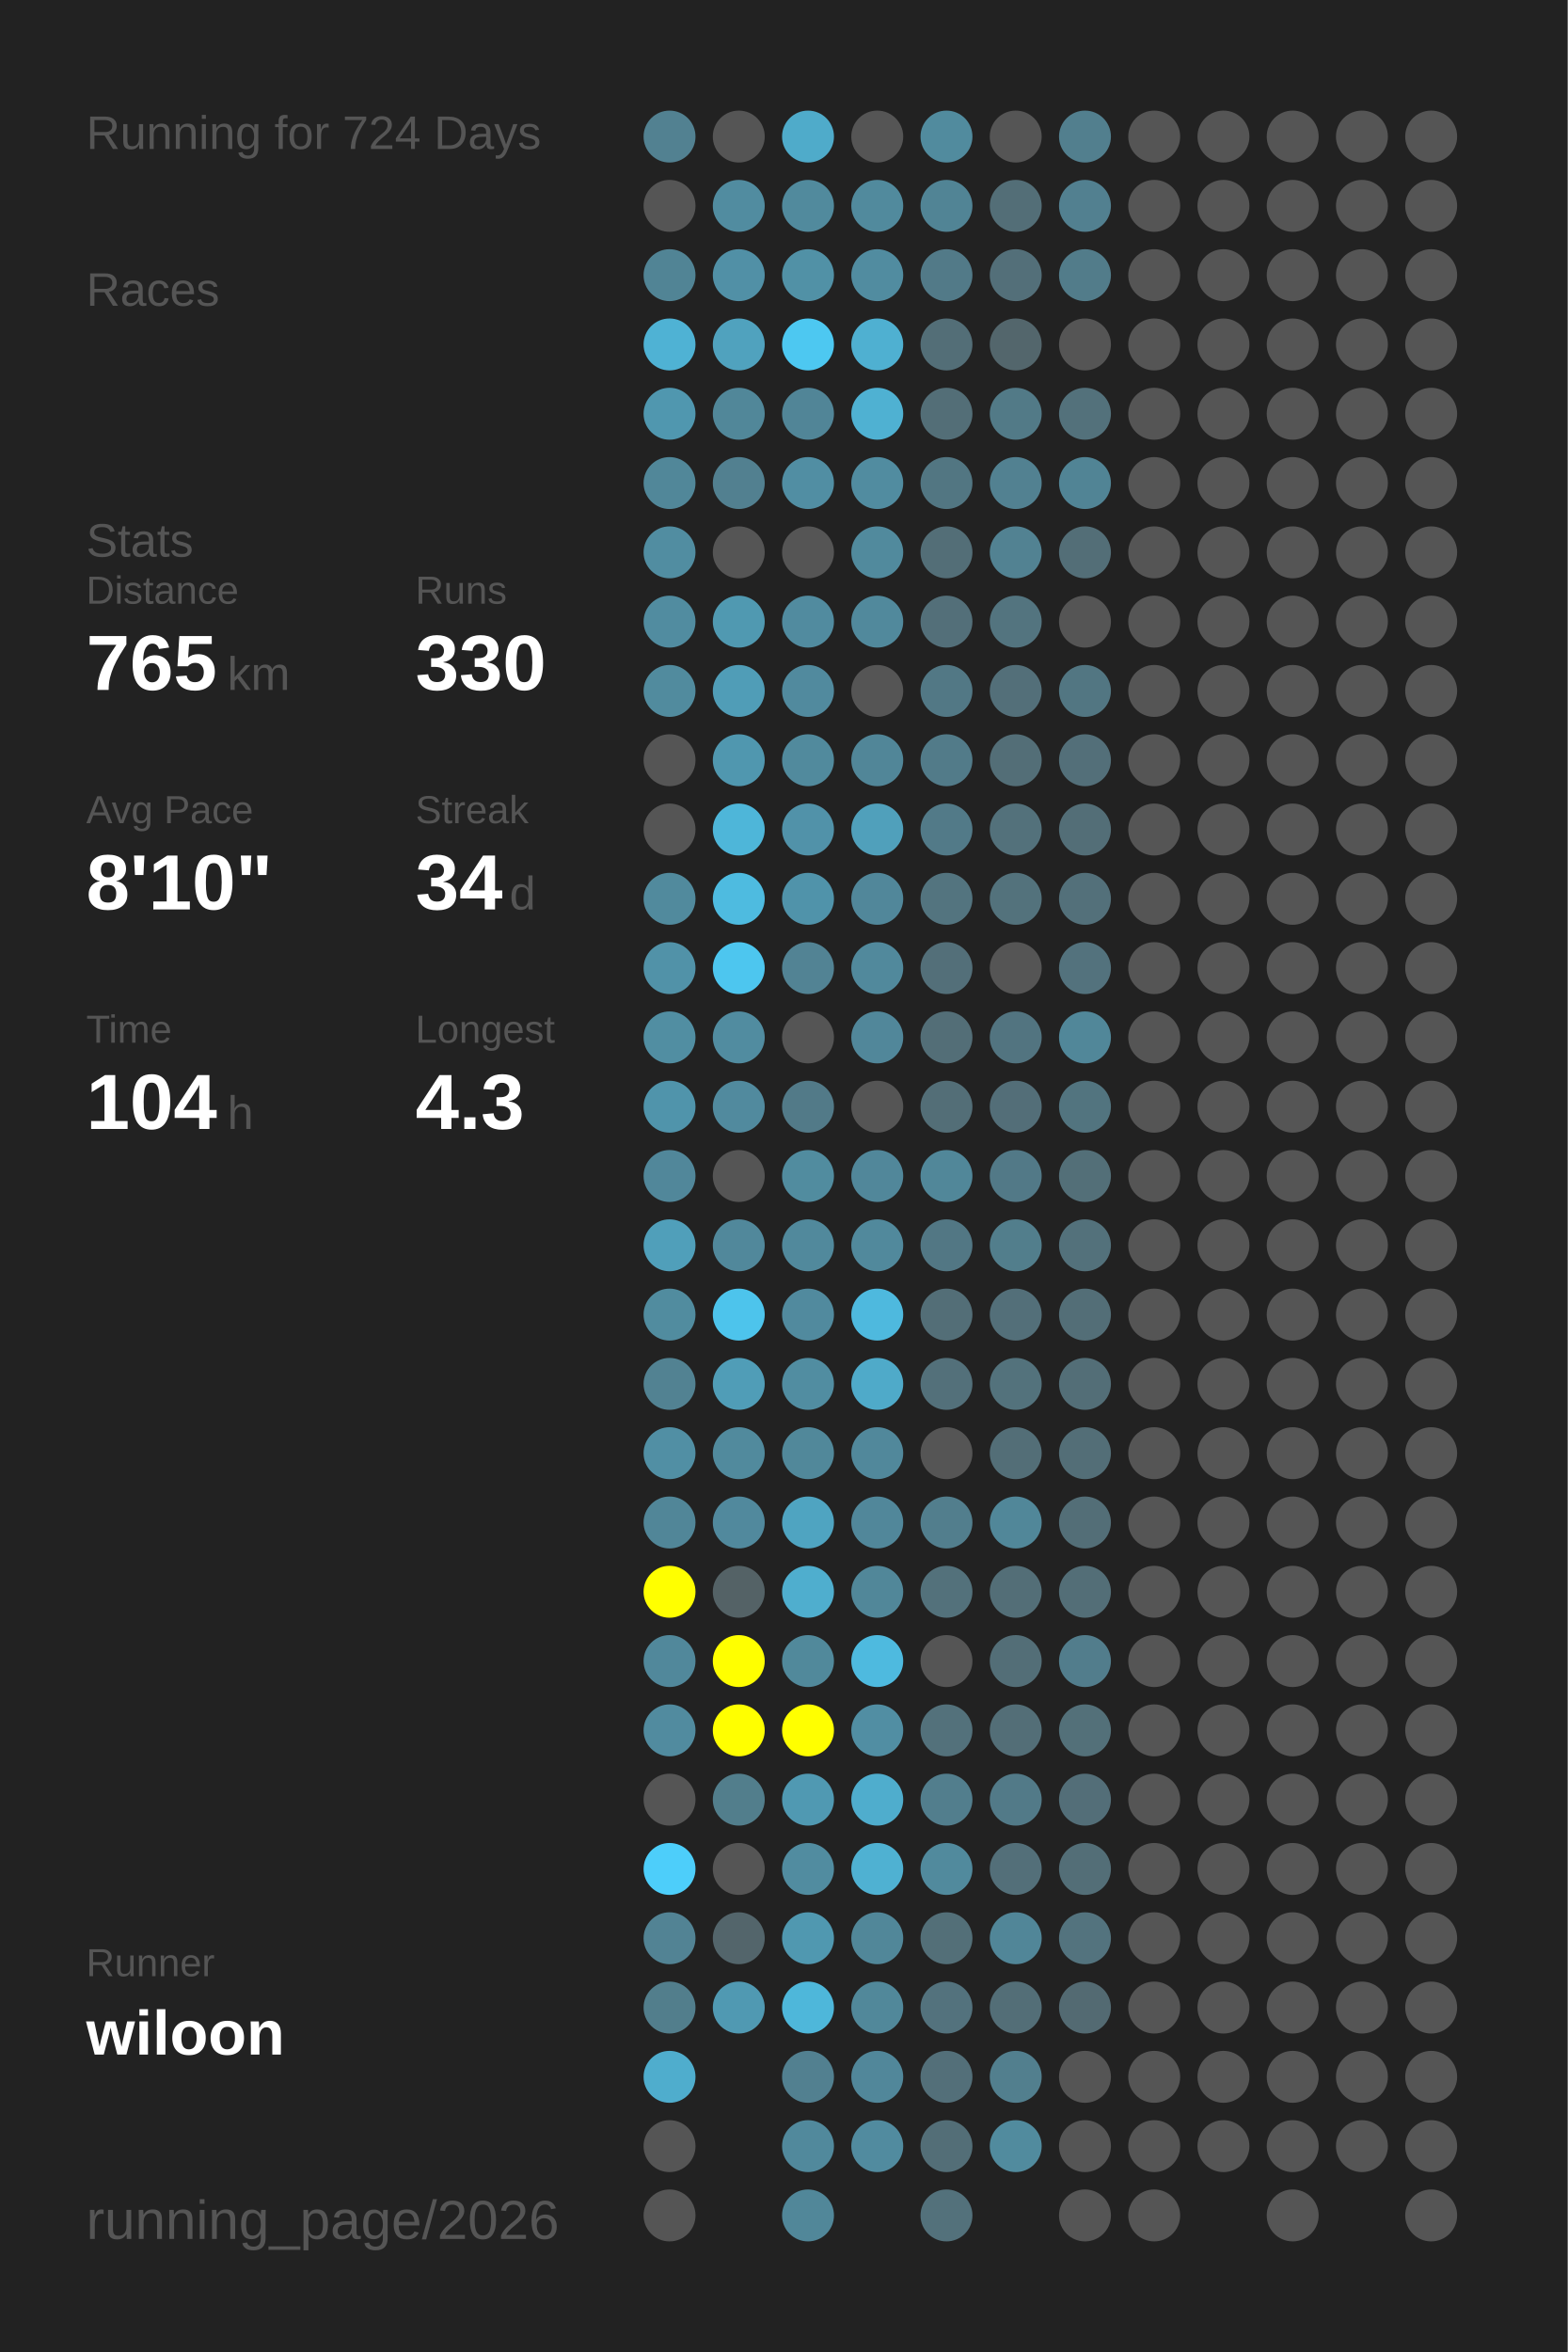
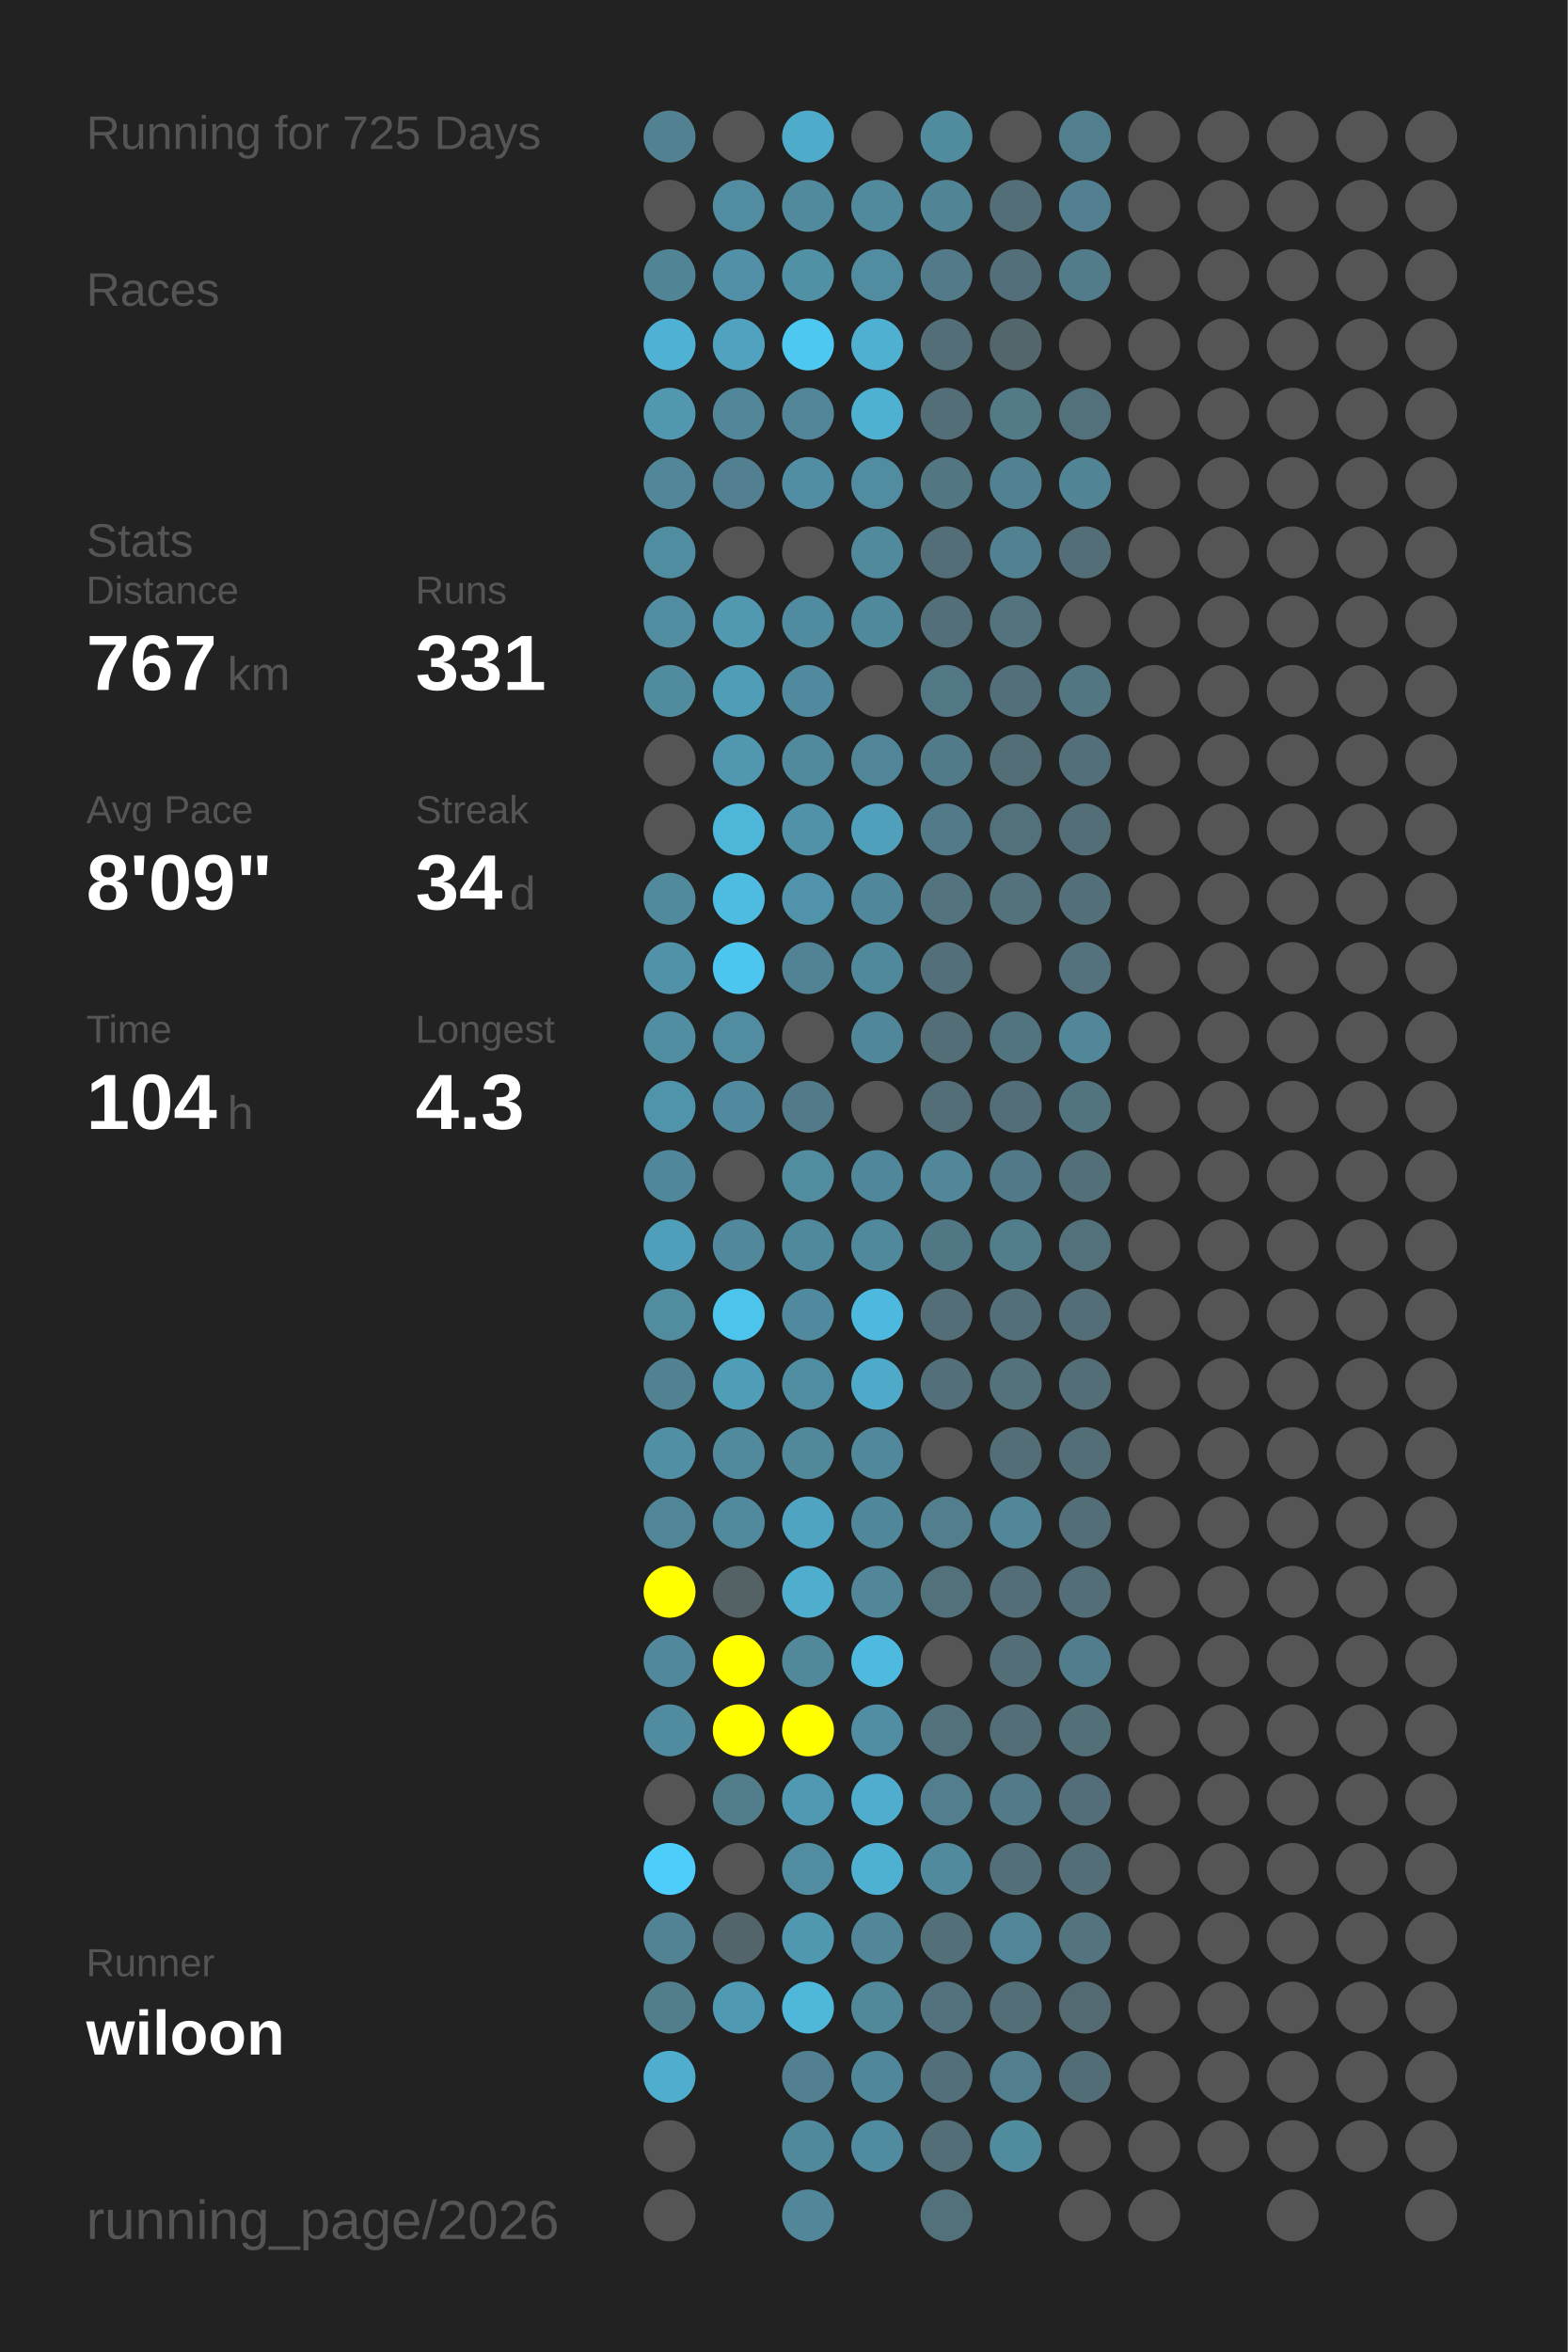
<svg xmlns="http://www.w3.org/2000/svg" baseProfile="full" height="300mm" version="1.1" viewBox="0,0,200,300" width="200mm">
  <defs />
  <rect fill="#222222" height="300" width="200" x="0" y="0" />
-   <text fill="#555555" style="font-size:6px; font-family:Arial;" x="11" y="19">Running for 724 Days</text>
+   <text fill="#555555" style="font-size:6px; font-family:Arial;" x="11" y="19">Running for 725 Days</text>
  <text fill="#555555" style="font-size:6px; font-family:Arial;" x="11" y="39">Races</text>
  <text fill="#555555" style="font-size:6px; font-family:Arial;" x="11" y="71">Stats</text>
  <text fill="#555555" style="font-size:5px; font-family:Arial;" x="11" y="77">Distance</text>
-   <text fill="#FFFFFF" style="font-size:10px; font-family:Arial; font-weight:bold;" x="11" y="88">765</text>
+   <text fill="#FFFFFF" style="font-size:10px; font-family:Arial; font-weight:bold;" x="11" y="88">767</text>
  <text fill="#555555" style="font-size:6px; font-family:Arial;" x="29" y="88">km</text>
  <text fill="#555555" style="font-size:5px; font-family:Arial;" x="53" y="77">Runs</text>
-   <text fill="#FFFFFF" style="font-size:10px; font-family:Arial; font-weight:bold;" x="53" y="88">330</text>
+   <text fill="#FFFFFF" style="font-size:10px; font-family:Arial; font-weight:bold;" x="53" y="88">331</text>
  <text fill="#555555" style="font-size:5px; font-family:Arial;" x="11" y="105">Avg Pace</text>
-   <text fill="#FFFFFF" style="font-size:10px; font-family:Arial; font-weight:bold;" x="11" y="116">8'10"</text>
+   <text fill="#FFFFFF" style="font-size:10px; font-family:Arial; font-weight:bold;" x="11" y="116">8'09"</text>
  <text fill="#555555" style="font-size:5px; font-family:Arial;" x="53" y="105">Streak</text>
  <text fill="#FFFFFF" style="font-size:10px; font-family:Arial; font-weight:bold;" x="53" y="116">34</text>
  <text fill="#555555" style="font-size:6px; font-family:Arial;" x="65" y="116">d</text>
  <text fill="#555555" style="font-size:5px; font-family:Arial;" x="11" y="133">Time</text>
  <text fill="#FFFFFF" style="font-size:10px; font-family:Arial; font-weight:bold;" x="11" y="144">104</text>
  <text fill="#555555" style="font-size:6px; font-family:Arial;" x="29" y="144">h</text>
  <text fill="#555555" style="font-size:5px; font-family:Arial;" x="53" y="133">Longest</text>
  <text fill="#FFFFFF" style="font-size:10px; font-family:Arial; font-weight:bold;" x="53" y="144">4.3</text>
  <text fill="#555555" style="font-size:5px; font-family:Arial;" x="11" y="252.065">Runner</text>
  <text fill="#FFFFFF" style="font-size:8px; font-family:Arial; font-weight:bold;" x="11" y="262.065">wiloon</text>
  <text fill="#555555" style="font-size:7px; font-family:Arial;" x="11" y="285.581">running_page/2026</text>
  <circle cx="85.417" cy="17.419" fill="#528191" r="3.312" />
  <circle cx="85.417" cy="26.258" fill="#555555" r="3.312" />
  <circle cx="85.417" cy="35.097" fill="#518495" r="3.312" />
  <circle cx="85.417" cy="43.935" fill="#4fb2d4" r="3.312" />
  <circle cx="85.417" cy="52.774" fill="#5097af" r="3.312" />
  <circle cx="85.417" cy="61.613" fill="#518799" r="3.312" />
  <circle cx="85.417" cy="70.452" fill="#518da1" r="3.312" />
  <circle cx="85.417" cy="79.29" fill="#518ca0" r="3.312" />
  <circle cx="85.417" cy="88.129" fill="#518b9e" r="3.312" />
  <circle cx="85.417" cy="96.968" fill="#555555" r="3.312" />
  <circle cx="85.417" cy="105.806" fill="#555555" r="3.312" />
  <circle cx="85.417" cy="114.645" fill="#518a9d" r="3.312" />
  <circle cx="85.417" cy="123.484" fill="#5192a8" r="3.312" />
  <circle cx="85.417" cy="132.323" fill="#518ea2" r="3.312" />
  <circle cx="85.417" cy="141.161" fill="#5094ab" r="3.312" />
  <circle cx="85.417" cy="150" fill="#51879a" r="3.312" />
  <circle cx="85.417" cy="158.839" fill="#509fba" r="3.312" />
  <circle cx="85.417" cy="167.677" fill="#518c9f" r="3.312" />
  <circle cx="85.417" cy="176.516" fill="#528292" r="3.312" />
  <circle cx="85.417" cy="185.355" fill="#518fa4" r="3.312" />
  <circle cx="85.417" cy="194.194" fill="#518698" r="3.312" />
  <circle cx="85.417" cy="203.032" fill="#FFFF00" r="3.312" />
  <circle cx="85.417" cy="211.871" fill="#51889b" r="3.312" />
  <circle cx="85.417" cy="220.71" fill="#518b9f" r="3.312" />
  <circle cx="85.417" cy="229.548" fill="#555555" r="3.312" />
  <circle cx="85.417" cy="238.387" fill="#4dcefa" r="3.312" />
  <circle cx="85.417" cy="247.226" fill="#528394" r="3.312" />
  <circle cx="85.417" cy="256.065" fill="#527e8c" r="3.312" />
  <circle cx="85.417" cy="264.903" fill="#4fadcd" r="3.312" />
  <circle cx="85.417" cy="273.742" fill="#555555" r="3.312" />
  <circle cx="85.417" cy="282.581" fill="#555555" r="3.312" />
  <circle cx="94.25" cy="17.419" fill="#555555" r="3.312" />
  <circle cx="94.25" cy="26.258" fill="#518ca0" r="3.312" />
  <circle cx="94.25" cy="35.097" fill="#5190a6" r="3.312" />
  <circle cx="94.25" cy="43.935" fill="#50a2be" r="3.312" />
  <circle cx="94.25" cy="52.774" fill="#518799" r="3.312" />
  <circle cx="94.25" cy="61.613" fill="#528090" r="3.312" />
  <circle cx="94.25" cy="70.452" fill="#555555" r="3.312" />
  <circle cx="94.25" cy="79.29" fill="#5099b1" r="3.312" />
  <circle cx="94.25" cy="88.129" fill="#509db7" r="3.312" />
  <circle cx="94.25" cy="96.968" fill="#5097af" r="3.312" />
  <circle cx="94.25" cy="105.806" fill="#4eb6d9" r="3.312" />
  <circle cx="94.25" cy="114.645" fill="#4ebbe0" r="3.312" />
  <circle cx="94.25" cy="123.484" fill="#4dc6ef" r="3.312" />
  <circle cx="94.25" cy="132.323" fill="#518ca0" r="3.312" />
  <circle cx="94.25" cy="141.161" fill="#518a9e" r="3.312" />
  <circle cx="94.25" cy="150" fill="#555555" r="3.312" />
  <circle cx="94.25" cy="158.839" fill="#51889b" r="3.312" />
  <circle cx="94.25" cy="167.677" fill="#4dc4ec" r="3.312" />
  <circle cx="94.25" cy="176.516" fill="#509db7" r="3.312" />
  <circle cx="94.25" cy="185.355" fill="#518a9d" r="3.312" />
  <circle cx="94.25" cy="194.194" fill="#51899d" r="3.312" />
  <circle cx="94.25" cy="203.032" fill="#546266" r="3.312" />
  <circle cx="94.25" cy="211.871" fill="#FFFF00" r="3.312" />
  <circle cx="94.25" cy="220.71" fill="#FFFF00" r="3.312" />
  <circle cx="94.25" cy="229.548" fill="#527e8c" r="3.312" />
  <circle cx="94.25" cy="238.387" fill="#555555" r="3.312" />
  <circle cx="94.25" cy="247.226" fill="#53656b" r="3.312" />
  <circle cx="94.25" cy="256.065" fill="#5099b2" r="3.312" />
  <circle cx="103.083" cy="17.419" fill="#4fabca" r="3.312" />
  <circle cx="103.083" cy="26.258" fill="#518a9d" r="3.312" />
  <circle cx="103.083" cy="35.097" fill="#5191a6" r="3.312" />
  <circle cx="103.083" cy="43.935" fill="#4dc8f1" r="3.312" />
  <circle cx="103.083" cy="52.774" fill="#518597" r="3.312" />
  <circle cx="103.083" cy="61.613" fill="#518ea3" r="3.312" />
  <circle cx="103.083" cy="70.452" fill="#555555" r="3.312" />
  <circle cx="103.083" cy="79.29" fill="#518b9f" r="3.312" />
  <circle cx="103.083" cy="88.129" fill="#518a9e" r="3.312" />
  <circle cx="103.083" cy="96.968" fill="#518a9d" r="3.312" />
  <circle cx="103.083" cy="105.806" fill="#5192a9" r="3.312" />
  <circle cx="103.083" cy="114.645" fill="#5093aa" r="3.312" />
  <circle cx="103.083" cy="123.484" fill="#528394" r="3.312" />
  <circle cx="103.083" cy="132.323" fill="#555555" r="3.312" />
  <circle cx="103.083" cy="141.161" fill="#527a88" r="3.312" />
  <circle cx="103.083" cy="150" fill="#518c9f" r="3.312" />
  <circle cx="103.083" cy="158.839" fill="#51899c" r="3.312" />
  <circle cx="103.083" cy="167.677" fill="#518a9e" r="3.312" />
  <circle cx="103.083" cy="176.516" fill="#518da1" r="3.312" />
  <circle cx="103.083" cy="185.355" fill="#51889a" r="3.312" />
  <circle cx="103.083" cy="194.194" fill="#4fa4c1" r="3.312" />
  <circle cx="103.083" cy="203.032" fill="#4faece" r="3.312" />
  <circle cx="103.083" cy="211.871" fill="#51899b" r="3.312" />
  <circle cx="103.083" cy="220.71" fill="#FFFF00" r="3.312" />
  <circle cx="103.083" cy="229.548" fill="#5099b2" r="3.312" />
  <circle cx="103.083" cy="238.387" fill="#518ca0" r="3.312" />
  <circle cx="103.083" cy="247.226" fill="#5098b0" r="3.312" />
  <circle cx="103.083" cy="256.065" fill="#4eb7da" r="3.312" />
  <circle cx="103.083" cy="264.903" fill="#528090" r="3.312" />
  <circle cx="103.083" cy="273.742" fill="#51899c" r="3.312" />
  <circle cx="103.083" cy="282.581" fill="#518799" r="3.312" />
  <circle cx="111.917" cy="17.419" fill="#555555" r="3.312" />
  <circle cx="111.917" cy="26.258" fill="#518a9d" r="3.312" />
  <circle cx="111.917" cy="35.097" fill="#518ca0" r="3.312" />
  <circle cx="111.917" cy="43.935" fill="#4fb0d1" r="3.312" />
  <circle cx="111.917" cy="52.774" fill="#4fb1d2" r="3.312" />
  <circle cx="111.917" cy="61.613" fill="#518ca0" r="3.312" />
  <circle cx="111.917" cy="70.452" fill="#518a9d" r="3.312" />
  <circle cx="111.917" cy="79.29" fill="#51899c" r="3.312" />
  <circle cx="111.917" cy="88.129" fill="#555555" r="3.312" />
  <circle cx="111.917" cy="96.968" fill="#518698" r="3.312" />
  <circle cx="111.917" cy="105.806" fill="#50a0bb" r="3.312" />
  <circle cx="111.917" cy="114.645" fill="#51879a" r="3.312" />
  <circle cx="111.917" cy="123.484" fill="#51899c" r="3.312" />
  <circle cx="111.917" cy="132.323" fill="#51879a" r="3.312" />
  <circle cx="111.917" cy="141.161" fill="#555555" r="3.312" />
  <circle cx="111.917" cy="150" fill="#51879a" r="3.312" />
  <circle cx="111.917" cy="158.839" fill="#51899c" r="3.312" />
  <circle cx="111.917" cy="167.677" fill="#4eb9de" r="3.312" />
  <circle cx="111.917" cy="176.516" fill="#4faac9" r="3.312" />
  <circle cx="111.917" cy="185.355" fill="#51889b" r="3.312" />
  <circle cx="111.917" cy="194.194" fill="#51879a" r="3.312" />
  <circle cx="111.917" cy="203.032" fill="#518799" r="3.312" />
  <circle cx="111.917" cy="211.871" fill="#4ebadf" r="3.312" />
  <circle cx="111.917" cy="220.71" fill="#518ea3" r="3.312" />
  <circle cx="111.917" cy="229.548" fill="#4fadcd" r="3.312" />
  <circle cx="111.917" cy="238.387" fill="#4fb1d2" r="3.312" />
  <circle cx="111.917" cy="247.226" fill="#518799" r="3.312" />
  <circle cx="111.917" cy="256.065" fill="#51889a" r="3.312" />
  <circle cx="111.917" cy="264.903" fill="#51879a" r="3.312" />
  <circle cx="111.917" cy="273.742" fill="#518b9f" r="3.312" />
  <circle cx="120.75" cy="17.419" fill="#518b9e" r="3.312" />
  <circle cx="120.75" cy="26.258" fill="#518495" r="3.312" />
  <circle cx="120.75" cy="35.097" fill="#527a88" r="3.312" />
  <circle cx="120.75" cy="43.935" fill="#536e77" r="3.312" />
  <circle cx="120.75" cy="52.774" fill="#536e77" r="3.312" />
  <circle cx="120.75" cy="61.613" fill="#527682" r="3.312" />
  <circle cx="120.75" cy="70.452" fill="#536e77" r="3.312" />
  <circle cx="120.75" cy="79.29" fill="#536f79" r="3.312" />
  <circle cx="120.75" cy="88.129" fill="#527885" r="3.312" />
  <circle cx="120.75" cy="96.968" fill="#527b89" r="3.312" />
  <circle cx="120.75" cy="105.806" fill="#527a88" r="3.312" />
  <circle cx="120.75" cy="114.645" fill="#53747f" r="3.312" />
  <circle cx="120.75" cy="123.484" fill="#536f79" r="3.312" />
  <circle cx="120.75" cy="132.323" fill="#536e77" r="3.312" />
  <circle cx="120.75" cy="141.161" fill="#536e77" r="3.312" />
  <circle cx="120.75" cy="150" fill="#518799" r="3.312" />
  <circle cx="120.75" cy="158.839" fill="#527784" r="3.312" />
  <circle cx="120.75" cy="167.677" fill="#536e77" r="3.312" />
  <circle cx="120.75" cy="176.516" fill="#53707a" r="3.312" />
  <circle cx="120.75" cy="185.355" fill="#555555" r="3.312" />
  <circle cx="120.75" cy="194.194" fill="#527e8d" r="3.312" />
  <circle cx="120.75" cy="203.032" fill="#53717b" r="3.312" />
  <circle cx="120.75" cy="211.871" fill="#555555" r="3.312" />
  <circle cx="120.75" cy="220.71" fill="#53717b" r="3.312" />
  <circle cx="120.75" cy="229.548" fill="#527e8d" r="3.312" />
  <circle cx="120.75" cy="238.387" fill="#518a9d" r="3.312" />
  <circle cx="120.75" cy="247.226" fill="#536f78" r="3.312" />
  <circle cx="120.75" cy="256.065" fill="#53727d" r="3.312" />
  <circle cx="120.75" cy="264.903" fill="#536f79" r="3.312" />
  <circle cx="120.75" cy="273.742" fill="#536e77" r="3.312" />
  <circle cx="120.75" cy="282.581" fill="#53717b" r="3.312" />
  <circle cx="129.583" cy="17.419" fill="#555555" r="3.312" />
  <circle cx="129.583" cy="26.258" fill="#536e77" r="3.312" />
  <circle cx="129.583" cy="35.097" fill="#536f79" r="3.312" />
  <circle cx="129.583" cy="43.935" fill="#53666c" r="3.312" />
  <circle cx="129.583" cy="52.774" fill="#527a87" r="3.312" />
  <circle cx="129.583" cy="61.613" fill="#528191" r="3.312" />
  <circle cx="129.583" cy="70.452" fill="#528292" r="3.312" />
  <circle cx="129.583" cy="79.29" fill="#53747f" r="3.312" />
  <circle cx="129.583" cy="88.129" fill="#536f79" r="3.312" />
  <circle cx="129.583" cy="96.968" fill="#536e77" r="3.312" />
  <circle cx="129.583" cy="105.806" fill="#53717b" r="3.312" />
  <circle cx="129.583" cy="114.645" fill="#53727c" r="3.312" />
  <circle cx="129.583" cy="123.484" fill="#555555" r="3.312" />
  <circle cx="129.583" cy="132.323" fill="#527480" r="3.312" />
  <circle cx="129.583" cy="141.161" fill="#536e78" r="3.312" />
  <circle cx="129.583" cy="150" fill="#527987" r="3.312" />
  <circle cx="129.583" cy="158.839" fill="#527e8c" r="3.312" />
  <circle cx="129.583" cy="167.677" fill="#536f79" r="3.312" />
  <circle cx="129.583" cy="176.516" fill="#53727c" r="3.312" />
  <circle cx="129.583" cy="185.355" fill="#536e77" r="3.312" />
  <circle cx="129.583" cy="194.194" fill="#518799" r="3.312" />
  <circle cx="129.583" cy="203.032" fill="#536e77" r="3.312" />
  <circle cx="129.583" cy="211.871" fill="#536e77" r="3.312" />
  <circle cx="129.583" cy="220.71" fill="#536e77" r="3.312" />
  <circle cx="129.583" cy="229.548" fill="#527a88" r="3.312" />
  <circle cx="129.583" cy="238.387" fill="#536f79" r="3.312" />
  <circle cx="129.583" cy="247.226" fill="#518698" r="3.312" />
  <circle cx="129.583" cy="256.065" fill="#536e77" r="3.312" />
  <circle cx="129.583" cy="264.903" fill="#527f8e" r="3.312" />
  <circle cx="129.583" cy="273.742" fill="#518b9e" r="3.312" />
  <circle cx="138.417" cy="17.419" fill="#527f8e" r="3.312" />
  <circle cx="138.417" cy="26.258" fill="#528090" r="3.312" />
  <circle cx="138.417" cy="35.097" fill="#527c8a" r="3.312" />
  <circle cx="138.417" cy="43.935" fill="#555555" r="3.312" />
  <circle cx="138.417" cy="52.774" fill="#53717b" r="3.312" />
  <circle cx="138.417" cy="61.613" fill="#518495" r="3.312" />
  <circle cx="138.417" cy="70.452" fill="#536e77" r="3.312" />
  <circle cx="138.417" cy="79.29" fill="#555555" r="3.312" />
  <circle cx="138.417" cy="88.129" fill="#527682" r="3.312" />
  <circle cx="138.417" cy="96.968" fill="#536f79" r="3.312" />
  <circle cx="138.417" cy="105.806" fill="#536e77" r="3.312" />
  <circle cx="138.417" cy="114.645" fill="#53707a" r="3.312" />
  <circle cx="138.417" cy="123.484" fill="#53727d" r="3.312" />
  <circle cx="138.417" cy="132.323" fill="#518799" r="3.312" />
  <circle cx="138.417" cy="141.161" fill="#52747f" r="3.312" />
  <circle cx="138.417" cy="150" fill="#536f78" r="3.312" />
  <circle cx="138.417" cy="158.839" fill="#53717b" r="3.312" />
  <circle cx="138.417" cy="167.677" fill="#536e77" r="3.312" />
  <circle cx="138.417" cy="176.516" fill="#536e77" r="3.312" />
  <circle cx="138.417" cy="185.355" fill="#536e77" r="3.312" />
  <circle cx="138.417" cy="194.194" fill="#536e77" r="3.312" />
  <circle cx="138.417" cy="203.032" fill="#536e77" r="3.312" />
  <circle cx="138.417" cy="211.871" fill="#527d8c" r="3.312" />
  <circle cx="138.417" cy="220.71" fill="#537079" r="3.312" />
  <circle cx="138.417" cy="229.548" fill="#536e78" r="3.312" />
  <circle cx="138.417" cy="238.387" fill="#536e77" r="3.312" />
  <circle cx="138.417" cy="247.226" fill="#53737e" r="3.312" />
  <circle cx="138.417" cy="256.065" fill="#536a72" r="3.312" />
-   <circle cx="138.417" cy="264.903" fill="#555555" r="3.312" />
+   <circle cx="138.417" cy="264.903" fill="#536d76" r="3.312" />
  <circle cx="138.417" cy="273.742" fill="#555555" r="3.312" />
  <circle cx="138.417" cy="282.581" fill="#555555" r="3.312" />
  <circle cx="147.25" cy="17.419" fill="#555555" r="3.312" />
  <circle cx="147.25" cy="26.258" fill="#555555" r="3.312" />
  <circle cx="147.25" cy="35.097" fill="#555555" r="3.312" />
  <circle cx="147.25" cy="43.935" fill="#555555" r="3.312" />
  <circle cx="147.25" cy="52.774" fill="#555555" r="3.312" />
  <circle cx="147.25" cy="61.613" fill="#555555" r="3.312" />
  <circle cx="147.25" cy="70.452" fill="#555555" r="3.312" />
  <circle cx="147.25" cy="79.29" fill="#555555" r="3.312" />
  <circle cx="147.25" cy="88.129" fill="#555555" r="3.312" />
  <circle cx="147.25" cy="96.968" fill="#555555" r="3.312" />
  <circle cx="147.25" cy="105.806" fill="#555555" r="3.312" />
  <circle cx="147.25" cy="114.645" fill="#555555" r="3.312" />
  <circle cx="147.25" cy="123.484" fill="#555555" r="3.312" />
  <circle cx="147.25" cy="132.323" fill="#555555" r="3.312" />
  <circle cx="147.25" cy="141.161" fill="#555555" r="3.312" />
  <circle cx="147.25" cy="150" fill="#555555" r="3.312" />
  <circle cx="147.25" cy="158.839" fill="#555555" r="3.312" />
  <circle cx="147.25" cy="167.677" fill="#555555" r="3.312" />
  <circle cx="147.25" cy="176.516" fill="#555555" r="3.312" />
  <circle cx="147.25" cy="185.355" fill="#555555" r="3.312" />
  <circle cx="147.25" cy="194.194" fill="#555555" r="3.312" />
  <circle cx="147.25" cy="203.032" fill="#555555" r="3.312" />
  <circle cx="147.25" cy="211.871" fill="#555555" r="3.312" />
  <circle cx="147.25" cy="220.71" fill="#555555" r="3.312" />
  <circle cx="147.25" cy="229.548" fill="#555555" r="3.312" />
  <circle cx="147.25" cy="238.387" fill="#555555" r="3.312" />
  <circle cx="147.25" cy="247.226" fill="#555555" r="3.312" />
  <circle cx="147.25" cy="256.065" fill="#555555" r="3.312" />
  <circle cx="147.25" cy="264.903" fill="#555555" r="3.312" />
  <circle cx="147.25" cy="273.742" fill="#555555" r="3.312" />
  <circle cx="147.25" cy="282.581" fill="#555555" r="3.312" />
  <circle cx="156.083" cy="17.419" fill="#555555" r="3.312" />
  <circle cx="156.083" cy="26.258" fill="#555555" r="3.312" />
  <circle cx="156.083" cy="35.097" fill="#555555" r="3.312" />
  <circle cx="156.083" cy="43.935" fill="#555555" r="3.312" />
  <circle cx="156.083" cy="52.774" fill="#555555" r="3.312" />
  <circle cx="156.083" cy="61.613" fill="#555555" r="3.312" />
  <circle cx="156.083" cy="70.452" fill="#555555" r="3.312" />
  <circle cx="156.083" cy="79.29" fill="#555555" r="3.312" />
  <circle cx="156.083" cy="88.129" fill="#555555" r="3.312" />
  <circle cx="156.083" cy="96.968" fill="#555555" r="3.312" />
  <circle cx="156.083" cy="105.806" fill="#555555" r="3.312" />
  <circle cx="156.083" cy="114.645" fill="#555555" r="3.312" />
  <circle cx="156.083" cy="123.484" fill="#555555" r="3.312" />
  <circle cx="156.083" cy="132.323" fill="#555555" r="3.312" />
  <circle cx="156.083" cy="141.161" fill="#555555" r="3.312" />
  <circle cx="156.083" cy="150" fill="#555555" r="3.312" />
  <circle cx="156.083" cy="158.839" fill="#555555" r="3.312" />
  <circle cx="156.083" cy="167.677" fill="#555555" r="3.312" />
  <circle cx="156.083" cy="176.516" fill="#555555" r="3.312" />
  <circle cx="156.083" cy="185.355" fill="#555555" r="3.312" />
  <circle cx="156.083" cy="194.194" fill="#555555" r="3.312" />
  <circle cx="156.083" cy="203.032" fill="#555555" r="3.312" />
  <circle cx="156.083" cy="211.871" fill="#555555" r="3.312" />
  <circle cx="156.083" cy="220.71" fill="#555555" r="3.312" />
  <circle cx="156.083" cy="229.548" fill="#555555" r="3.312" />
  <circle cx="156.083" cy="238.387" fill="#555555" r="3.312" />
  <circle cx="156.083" cy="247.226" fill="#555555" r="3.312" />
  <circle cx="156.083" cy="256.065" fill="#555555" r="3.312" />
  <circle cx="156.083" cy="264.903" fill="#555555" r="3.312" />
  <circle cx="156.083" cy="273.742" fill="#555555" r="3.312" />
  <circle cx="164.917" cy="17.419" fill="#555555" r="3.312" />
  <circle cx="164.917" cy="26.258" fill="#555555" r="3.312" />
  <circle cx="164.917" cy="35.097" fill="#555555" r="3.312" />
  <circle cx="164.917" cy="43.935" fill="#555555" r="3.312" />
  <circle cx="164.917" cy="52.774" fill="#555555" r="3.312" />
  <circle cx="164.917" cy="61.613" fill="#555555" r="3.312" />
  <circle cx="164.917" cy="70.452" fill="#555555" r="3.312" />
  <circle cx="164.917" cy="79.29" fill="#555555" r="3.312" />
  <circle cx="164.917" cy="88.129" fill="#555555" r="3.312" />
  <circle cx="164.917" cy="96.968" fill="#555555" r="3.312" />
  <circle cx="164.917" cy="105.806" fill="#555555" r="3.312" />
  <circle cx="164.917" cy="114.645" fill="#555555" r="3.312" />
  <circle cx="164.917" cy="123.484" fill="#555555" r="3.312" />
  <circle cx="164.917" cy="132.323" fill="#555555" r="3.312" />
  <circle cx="164.917" cy="141.161" fill="#555555" r="3.312" />
  <circle cx="164.917" cy="150" fill="#555555" r="3.312" />
  <circle cx="164.917" cy="158.839" fill="#555555" r="3.312" />
  <circle cx="164.917" cy="167.677" fill="#555555" r="3.312" />
  <circle cx="164.917" cy="176.516" fill="#555555" r="3.312" />
  <circle cx="164.917" cy="185.355" fill="#555555" r="3.312" />
  <circle cx="164.917" cy="194.194" fill="#555555" r="3.312" />
  <circle cx="164.917" cy="203.032" fill="#555555" r="3.312" />
  <circle cx="164.917" cy="211.871" fill="#555555" r="3.312" />
  <circle cx="164.917" cy="220.71" fill="#555555" r="3.312" />
  <circle cx="164.917" cy="229.548" fill="#555555" r="3.312" />
  <circle cx="164.917" cy="238.387" fill="#555555" r="3.312" />
  <circle cx="164.917" cy="247.226" fill="#555555" r="3.312" />
  <circle cx="164.917" cy="256.065" fill="#555555" r="3.312" />
  <circle cx="164.917" cy="264.903" fill="#555555" r="3.312" />
  <circle cx="164.917" cy="273.742" fill="#555555" r="3.312" />
  <circle cx="164.917" cy="282.581" fill="#555555" r="3.312" />
  <circle cx="173.75" cy="17.419" fill="#555555" r="3.312" />
  <circle cx="173.75" cy="26.258" fill="#555555" r="3.312" />
  <circle cx="173.75" cy="35.097" fill="#555555" r="3.312" />
  <circle cx="173.75" cy="43.935" fill="#555555" r="3.312" />
  <circle cx="173.75" cy="52.774" fill="#555555" r="3.312" />
  <circle cx="173.75" cy="61.613" fill="#555555" r="3.312" />
  <circle cx="173.75" cy="70.452" fill="#555555" r="3.312" />
  <circle cx="173.75" cy="79.29" fill="#555555" r="3.312" />
  <circle cx="173.75" cy="88.129" fill="#555555" r="3.312" />
  <circle cx="173.75" cy="96.968" fill="#555555" r="3.312" />
  <circle cx="173.75" cy="105.806" fill="#555555" r="3.312" />
  <circle cx="173.75" cy="114.645" fill="#555555" r="3.312" />
  <circle cx="173.75" cy="123.484" fill="#555555" r="3.312" />
  <circle cx="173.75" cy="132.323" fill="#555555" r="3.312" />
  <circle cx="173.75" cy="141.161" fill="#555555" r="3.312" />
  <circle cx="173.75" cy="150" fill="#555555" r="3.312" />
  <circle cx="173.75" cy="158.839" fill="#555555" r="3.312" />
  <circle cx="173.75" cy="167.677" fill="#555555" r="3.312" />
  <circle cx="173.75" cy="176.516" fill="#555555" r="3.312" />
  <circle cx="173.75" cy="185.355" fill="#555555" r="3.312" />
  <circle cx="173.75" cy="194.194" fill="#555555" r="3.312" />
  <circle cx="173.75" cy="203.032" fill="#555555" r="3.312" />
  <circle cx="173.75" cy="211.871" fill="#555555" r="3.312" />
  <circle cx="173.75" cy="220.71" fill="#555555" r="3.312" />
  <circle cx="173.75" cy="229.548" fill="#555555" r="3.312" />
  <circle cx="173.75" cy="238.387" fill="#555555" r="3.312" />
  <circle cx="173.75" cy="247.226" fill="#555555" r="3.312" />
  <circle cx="173.75" cy="256.065" fill="#555555" r="3.312" />
  <circle cx="173.75" cy="264.903" fill="#555555" r="3.312" />
  <circle cx="173.75" cy="273.742" fill="#555555" r="3.312" />
  <circle cx="182.583" cy="17.419" fill="#555555" r="3.312" />
  <circle cx="182.583" cy="26.258" fill="#555555" r="3.312" />
  <circle cx="182.583" cy="35.097" fill="#555555" r="3.312" />
  <circle cx="182.583" cy="43.935" fill="#555555" r="3.312" />
  <circle cx="182.583" cy="52.774" fill="#555555" r="3.312" />
  <circle cx="182.583" cy="61.613" fill="#555555" r="3.312" />
  <circle cx="182.583" cy="70.452" fill="#555555" r="3.312" />
  <circle cx="182.583" cy="79.29" fill="#555555" r="3.312" />
  <circle cx="182.583" cy="88.129" fill="#555555" r="3.312" />
  <circle cx="182.583" cy="96.968" fill="#555555" r="3.312" />
  <circle cx="182.583" cy="105.806" fill="#555555" r="3.312" />
  <circle cx="182.583" cy="114.645" fill="#555555" r="3.312" />
  <circle cx="182.583" cy="123.484" fill="#555555" r="3.312" />
  <circle cx="182.583" cy="132.323" fill="#555555" r="3.312" />
  <circle cx="182.583" cy="141.161" fill="#555555" r="3.312" />
  <circle cx="182.583" cy="150" fill="#555555" r="3.312" />
  <circle cx="182.583" cy="158.839" fill="#555555" r="3.312" />
  <circle cx="182.583" cy="167.677" fill="#555555" r="3.312" />
  <circle cx="182.583" cy="176.516" fill="#555555" r="3.312" />
  <circle cx="182.583" cy="185.355" fill="#555555" r="3.312" />
  <circle cx="182.583" cy="194.194" fill="#555555" r="3.312" />
  <circle cx="182.583" cy="203.032" fill="#555555" r="3.312" />
  <circle cx="182.583" cy="211.871" fill="#555555" r="3.312" />
  <circle cx="182.583" cy="220.71" fill="#555555" r="3.312" />
  <circle cx="182.583" cy="229.548" fill="#555555" r="3.312" />
  <circle cx="182.583" cy="238.387" fill="#555555" r="3.312" />
  <circle cx="182.583" cy="247.226" fill="#555555" r="3.312" />
  <circle cx="182.583" cy="256.065" fill="#555555" r="3.312" />
  <circle cx="182.583" cy="264.903" fill="#555555" r="3.312" />
  <circle cx="182.583" cy="273.742" fill="#555555" r="3.312" />
  <circle cx="182.583" cy="282.581" fill="#555555" r="3.312" />
</svg>
